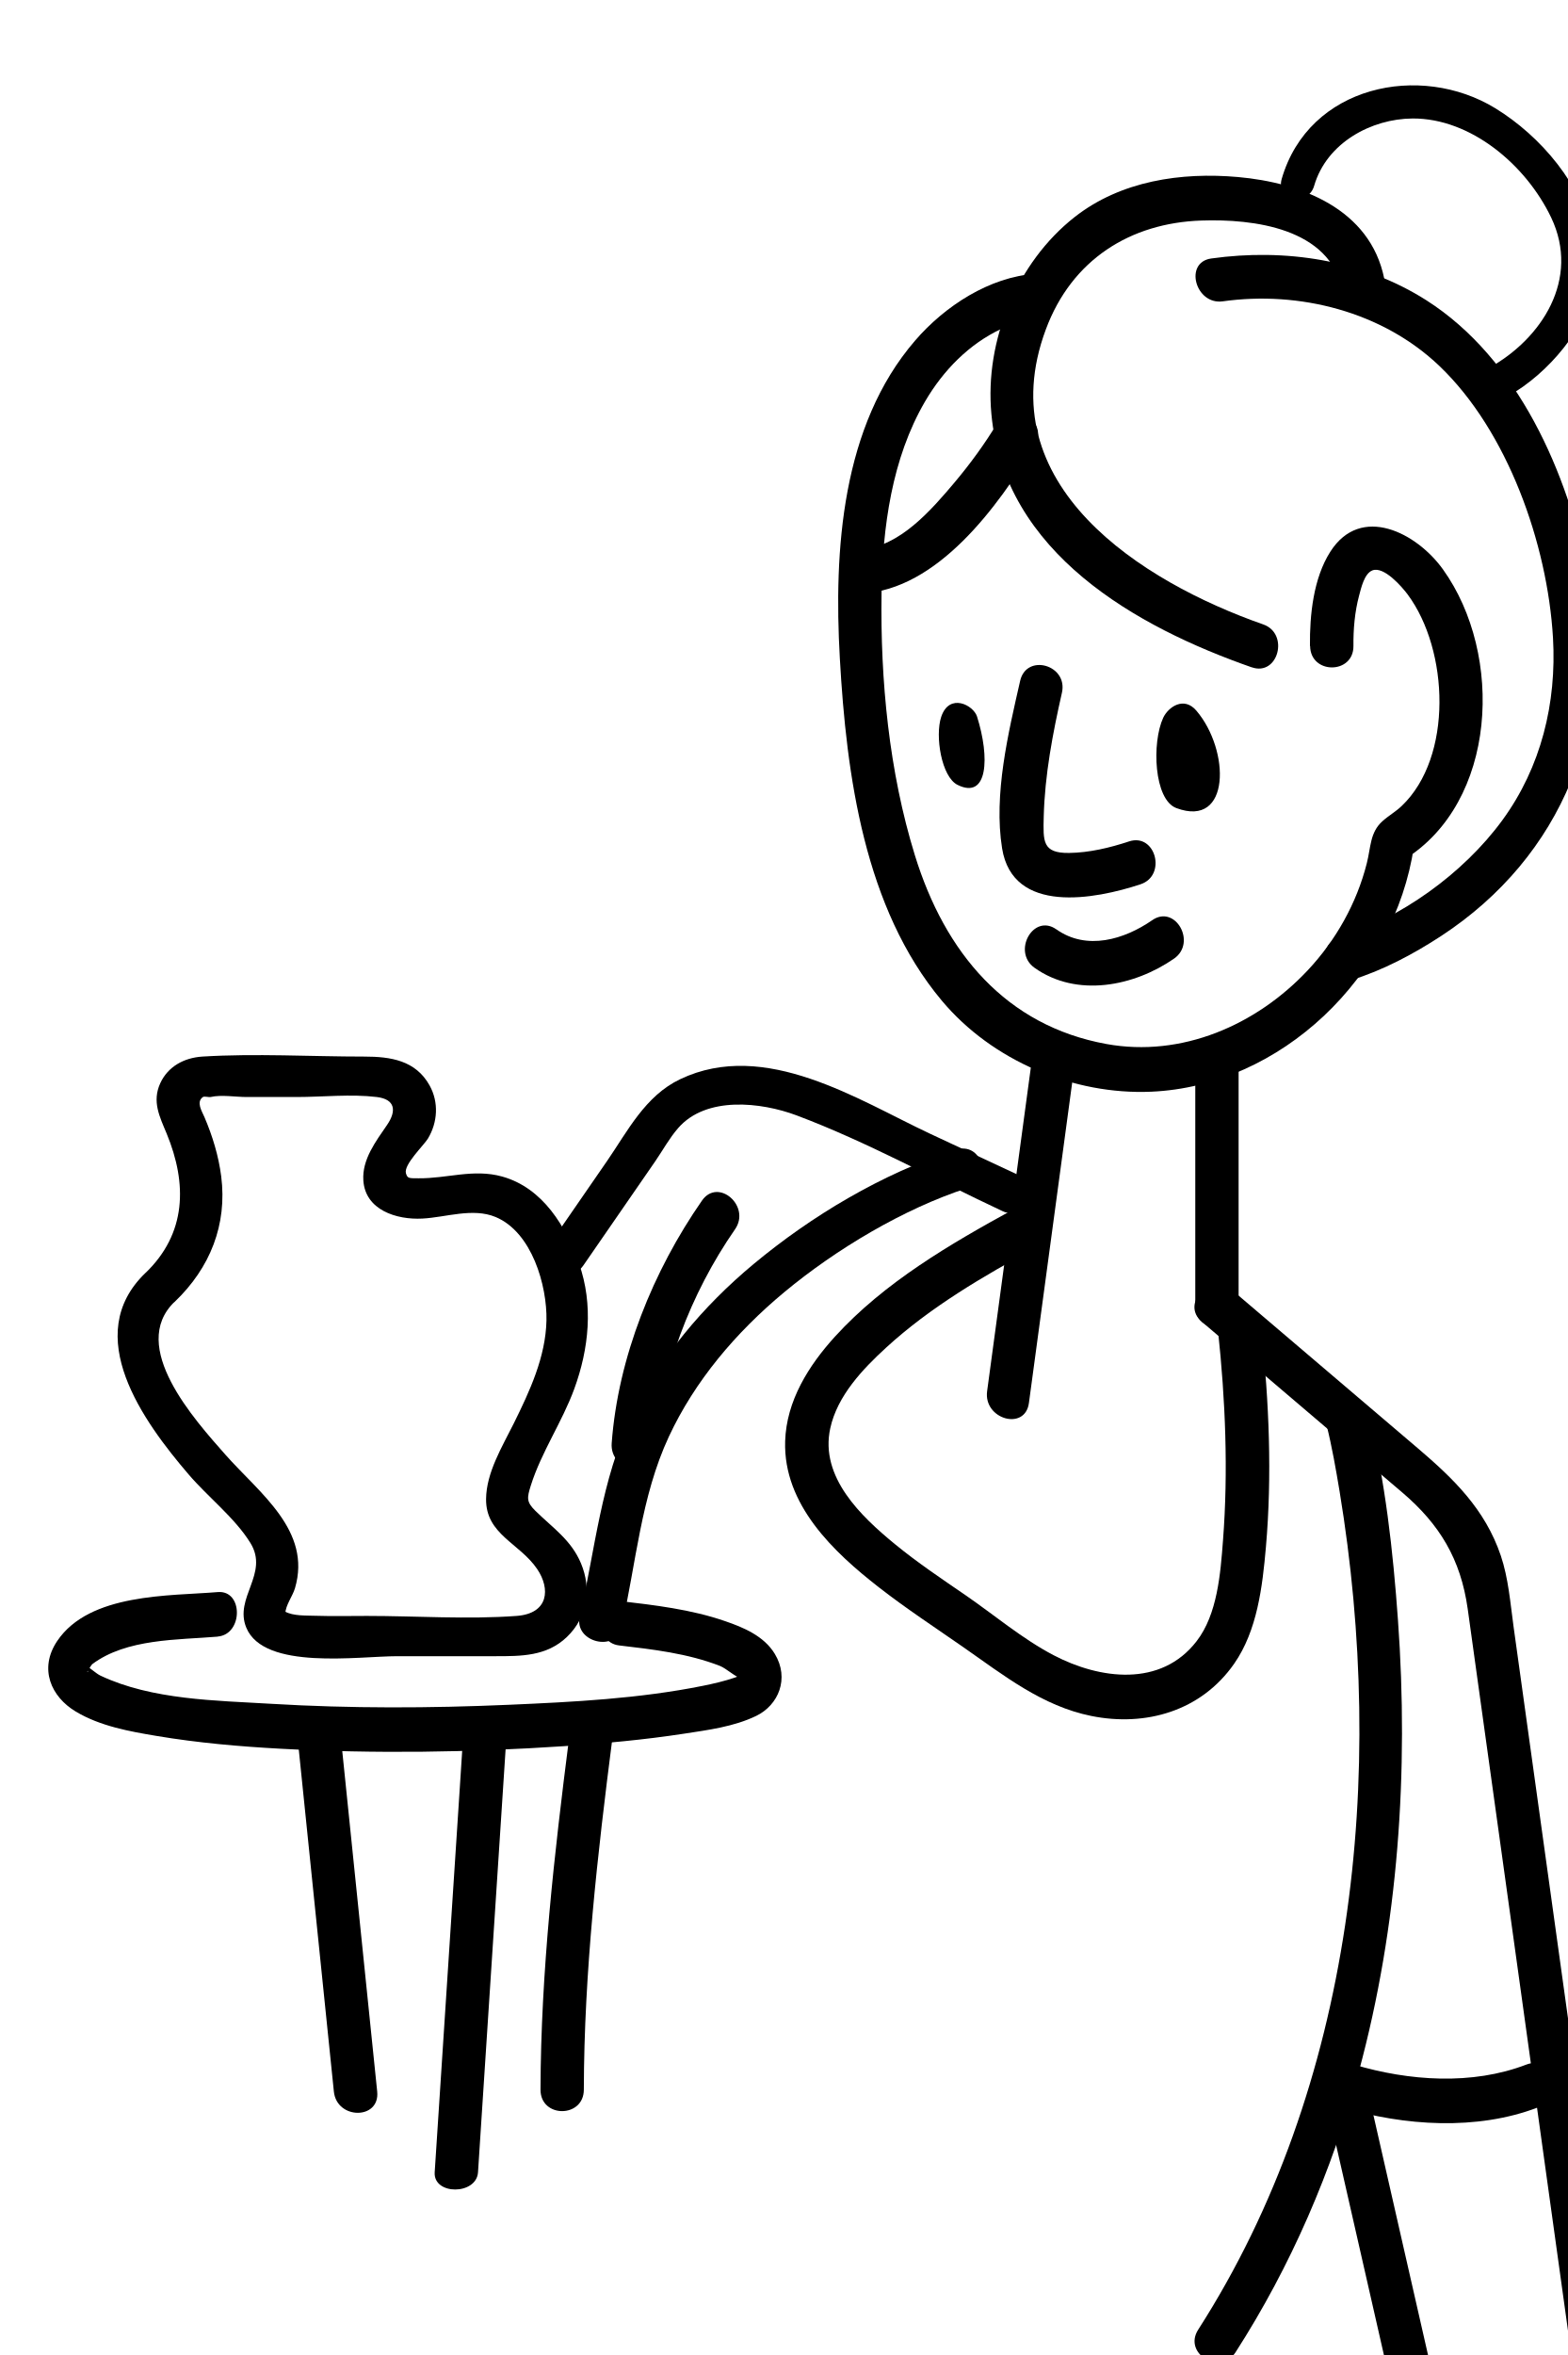
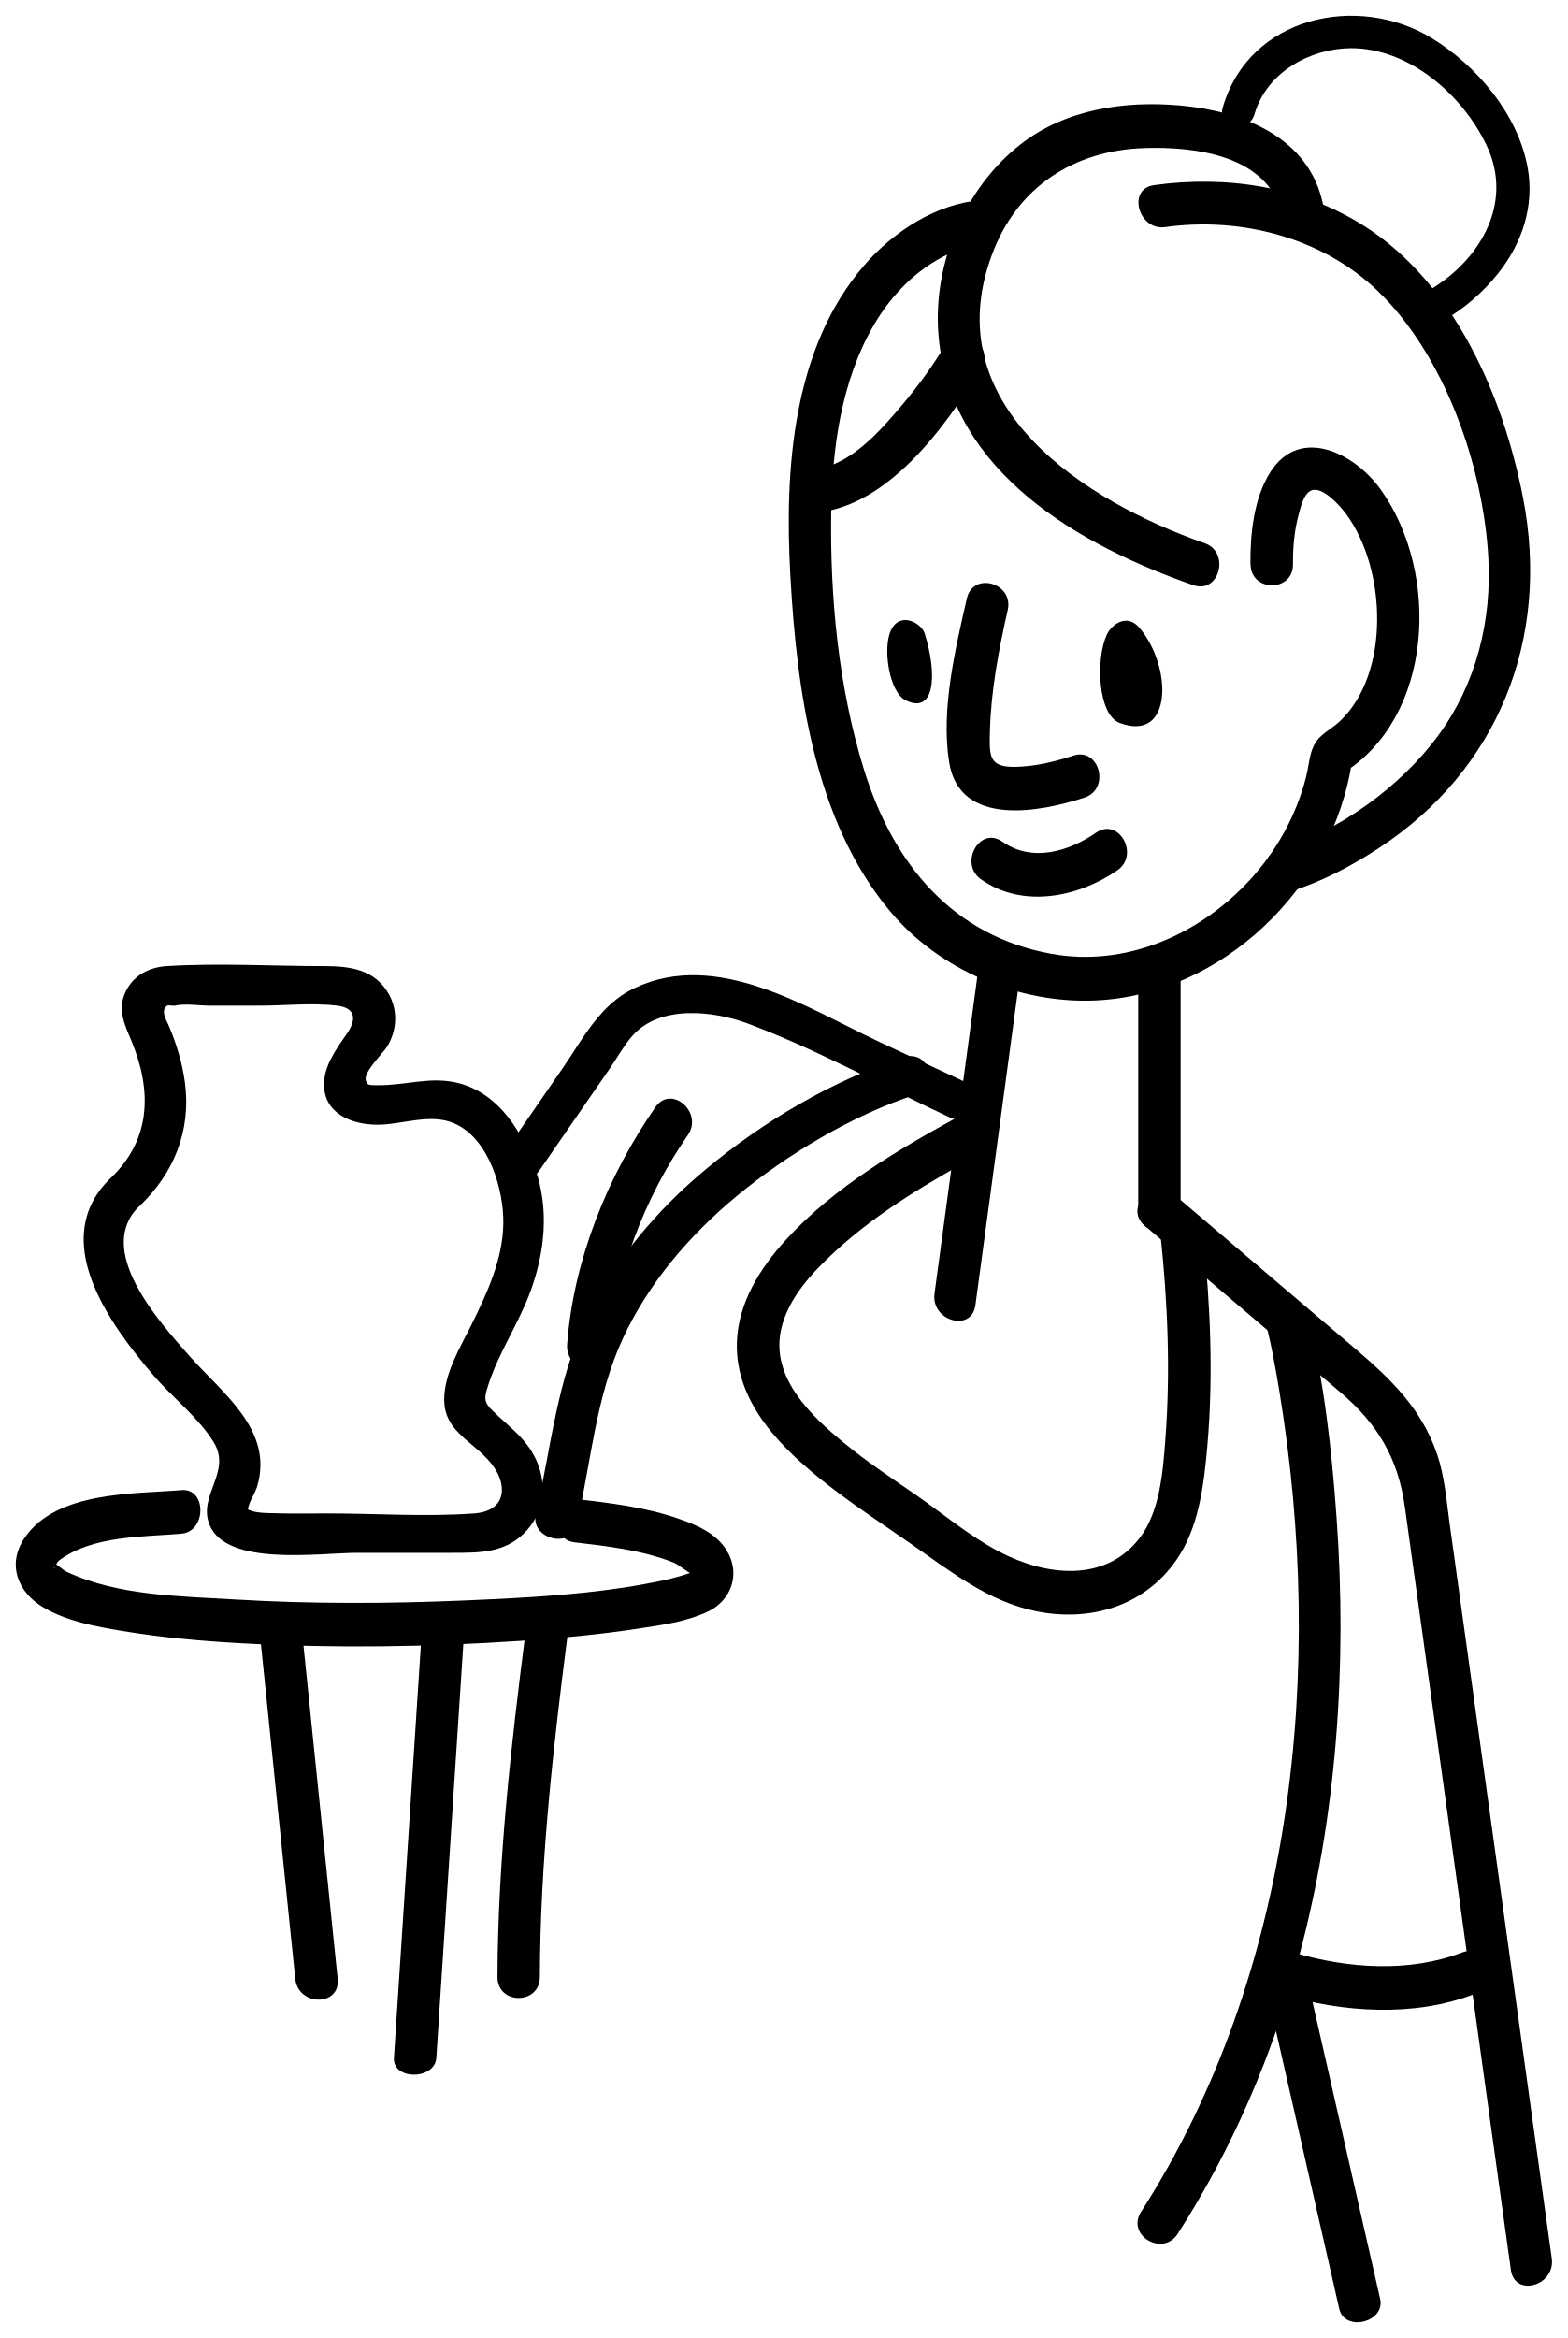
- <svg xmlns="http://www.w3.org/2000/svg" fill="currentColor" aria-hidden="true">
+ <svg xmlns="http://www.w3.org/2000/svg" fill="currentColor" aria-hidden="true" viewBox="3.99 8.596 198.951 296.63">
  <g class="cls-3">
    <path d="M124.5 150.36c-8.45-3.95-16.79-8.59-25.58-11.89-4.38-1.64-11.22-2.44-14.71 1.58-1.08 1.24-1.91 2.76-2.83 4.1-2.98 4.32-5.96 8.63-8.94 12.95-1.83 2.65-6.06.07-4.23-2.57 2.4-3.47 4.79-6.95 7.19-10.42 2.52-3.65 4.71-8.07 9.08-10.14 10.54-5.01 22.12 2.61 30.98 6.76 4.01 1.87 8.02 3.75 12.03 5.62 2.92 1.36-.1 5.36-2.99 4.01m71.22 146.23c-2.62-18.84-5.24-37.68-7.85-56.51-1.55-11.17-3.1-22.34-4.66-33.5-.32-2.28-.63-4.56-.95-6.84-.87-6.2-3.5-10.51-8.12-14.45-8.3-7.07-16.61-14.14-24.91-21.21-2.67-2.27 1.16-6.16 3.8-3.9l23.04 19.62c4.42 3.77 8.34 7.54 10.3 13.33.94 2.78 1.18 5.86 1.58 8.78l9.74 70.07c1.07 7.71 2.15 15.43 3.22 23.14.48 3.48-4.7 4.98-5.19 1.47m-26.08-38c3.16 13.89 6.32 27.78 9.49 41.67.68 2.98-4.51 4.25-5.19 1.26-3.16-13.89-6.32-27.78-9.49-41.67-.68-2.98 4.51-4.25 5.19-1.26" class="cls-2" />
    <path d="M91.27 152.62c-5.51 7.93-9.29 17.8-10.01 27.5-.26 3.54-5.56 2.56-5.3-.96.79-10.68 5.16-21.41 11.21-30.11 2.01-2.89 6.11.69 4.1 3.57m78.66 22.83c2.09 8.35 3.06 17.12 3.67 25.69 1.35 18.74.05 37.9-4.86 56.04-3.34 12.34-8.43 24.14-15.3 34.83-1.9 2.95-6.56.19-4.65-2.79 19.43-30.27 23.37-68.89 17.56-104.07-.46-2.76-.94-5.53-1.62-8.25-.86-3.44 4.33-4.91 5.19-1.47M76.06 215.7c-1.86 14.47-3.53 29.1-3.56 43.72 0 3.55-5.39 3.56-5.38 0 .04-14.61 1.71-29.25 3.56-43.72.45-3.47 5.83-3.52 5.38 0" class="cls-2" />
    <path d="M120.07 147.51c-7.81 2.54-16.22 7.54-22.67 12.9-6.03 5.01-11.12 11.03-14.34 17.94-3.49 7.49-4.07 15.79-5.88 23.7-.72 3.12-5.9 1.8-5.19-1.32 1.92-8.39 2.65-16.96 6.43-24.88 3.46-7.24 8.82-13.65 15.18-18.94 7.19-5.97 15.87-11.18 25.05-14.17 3.27-1.07 4.68 3.72 1.43 4.78" class="cls-2" />
    <path d="M156.64 165.17c.95 8.87 1.34 18 .56 26.9-.43 4.91-1.07 10.35-3.94 14.47-4.11 5.9-11.01 7.85-17.74 6.49-6.1-1.23-10.87-5.04-15.88-8.53-3.52-2.45-7.11-4.8-10.5-7.44-5.6-4.36-11.88-10.26-11.64-18.13.15-5.03 2.94-9.43 6.19-13 6.14-6.74 14.35-11.52 22.2-15.81 3.06-1.67 5.78 3.09 2.72 4.77-6.49 3.54-13.06 7.36-18.57 12.41-2.91 2.67-6.06 5.97-6.94 10.02-1.32 6.07 3.85 10.94 8.01 14.36 2.79 2.29 5.79 4.3 8.75 6.33 3.62 2.49 7.1 5.45 10.98 7.48 5.71 2.99 13.32 4.02 17.76-1.75 2.58-3.34 2.96-8.4 3.27-12.48.67-8.64.3-17.48-.62-26.09-.38-3.53 5-3.5 5.38 0m6.04-84.98c-.04-3.86.43-8.41 2.53-11.7 3.8-5.95 10.74-2.34 13.99 2.2 7.6 10.6 6.73 28.93-4.85 36.04.41-.55.82-1.1 1.24-1.65-2.39 16.19-16.54 29.75-32.62 30.45-9.62.42-19.74-3.81-26.02-11.32-9.6-11.47-11.83-27.94-12.65-42.49-.76-13.42.22-28.85 9.34-39.43 3.7-4.3 9.25-7.91 14.96-8.3 3.46-.24 3.44 5.29 0 5.52-.11 0-.24.01-.35.04 1-.24-.19.04-.53.13-1.14.3-2.41.7-3.35 1.14-4.02 1.88-7.22 5.15-9.48 9.01-4.14 7.09-5.29 15.66-5.41 23.78-.16 10.86.93 22.18 4.14 32.57 3.73 12.09 11.31 21.16 23.79 23.43 9.3 1.69 18.59-2.31 25.02-9.18 3.47-3.71 6.05-8.28 7.31-13.26.51-2 .38-3.82 1.94-5.22.75-.68 1.65-1.18 2.39-1.89 6.39-6.08 5.87-19.34.75-26.25-.72-.97-2.95-3.54-4.38-3-1.02.39-1.41 2.22-1.66 3.14-.54 2.02-.72 4.16-.7 6.24.03 3.55-5.35 3.56-5.38 0" class="cls-2" />
    <path d="M122.58 172.71c1.92-14.24 3.85-28.47 5.77-42.71.47-3.5 5.66-2.01 5.19 1.47-1.92 14.24-3.85 28.47-5.77 42.71-.47 3.5-5.66 2.01-5.19-1.47m25.85-10.59V131.6c0-3.55 5.38-3.56 5.38 0v30.52c0 3.55-5.38 3.56-5.38 0m7.02-79.27c-14.34-5.01-30.75-14.21-32.34-31.46-.85-9.16 3.21-18.83 10.32-24.43 5.75-4.52 13.26-5.61 20.32-4.98 7.73.69 16.41 3.92 18.15 12.64.69 3.47-4.49 4.95-5.19 1.47-1.56-7.81-11.11-8.93-17.54-8.71-8.78.3-16.07 4.82-19.3 13.52-7.19 19.33 11.94 31.35 27 36.62 3.26 1.14 1.86 6.47-1.43 5.32" class="cls-2" />
    <path d="M166.35 116.36c7.42-2.28 15.33-7.84 20.23-14.56 4.78-6.55 6.74-14.51 6.27-22.62-.69-11.69-5.65-25.67-14.1-33.74-7.09-6.77-17.42-9.36-26.91-8.03-3.39.47-4.85-4.84-1.43-5.32 9.14-1.28 18.79.14 26.72 5.19 11.36 7.24 17.59 21.41 20.13 34.46 3.51 17.99-3.25 34.61-18.3 44.46-3.44 2.25-7.26 4.28-11.18 5.48-3.32 1.02-4.74-4.3-1.43-5.32" class="cls-2" />
    <path d="M184.88 45.69c6.57-3.62 11.39-11.05 7.74-18.69-3.12-6.53-9.98-12.33-17.21-12.29-5.1.03-10.67 3.01-12.22 8.36-.75 2.61-4.79 1.79-4.03-.85 3.37-11.64 17.22-14.48 26.53-8.78 5.62 3.45 10.89 9.55 12.15 16.38.9 4.89-.7 9.63-3.69 13.4-1.88 2.37-4.33 4.55-6.95 6-2.32 1.27-4.65-2.25-2.32-3.53M131.87 86c-1.14 5.02-2.13 10.22-2.26 15.38-.07 3.05-.19 4.55 3.14 4.51 2.51-.03 5.06-.64 7.45-1.43 3.3-1.09 4.72 4.23 1.43 5.32-5.65 1.87-15.86 3.8-17.19-4.46-1.07-6.68.76-14.29 2.24-20.79.78-3.46 5.97-1.99 5.19 1.47m-.68 29.38c3.75 2.66 8.42 1.26 11.89-1.14 2.87-2 5.57 2.79 2.71 4.77-4.95 3.43-12.06 4.88-17.32 1.14-2.83-2.01-.14-6.8 2.71-4.77M128.5 55.3c-4.58 7.6-12.07 17.91-21.55 18.39-3.46.18-3.45-5.35 0-5.52 4.74-.24 8.76-4.92 11.64-8.34 1.92-2.29 3.71-4.74 5.26-7.31 1.82-3.01 6.47-.25 4.65 2.79m20.07 32.92c-1.55-1.83-3.49-.46-4.12.87-1.44 3.1-1.16 10.18 1.63 11.22 6.78 2.53 6.67-7.19 2.49-12.09m-27.24.73c-.44-1.41-3.43-3-4.45.03-.79 2.37.03 7.46 2.03 8.45 3.77 1.87 4.03-3.38 2.42-8.48m46.8 167.35c6.83 2.04 14.68 2.59 21.41 0 3.25-1.25 4.65 4.09 1.43 5.32-7.56 2.9-16.6 2.3-24.27 0-3.32-.99-1.91-6.32 1.43-5.32m-146.45-94.7c-5.77 5.55 2.5 14.66 6.3 18.97 4.23 4.79 10.76 9.43 8.65 16.59-.29.99-1.18 2.12-1.2 3.15-.01.46-.38-.45-.03-.25 1.01.56 2.58.48 3.7.52 2.15.07 4.31.02 6.46.02 6.14 0 12.48.45 18.6 0 4-.3 4.19-3.38 2.56-5.8-2.19-3.25-6.4-4.3-6.36-8.71.03-3.29 2-6.49 3.43-9.37 1.99-4.02 3.97-8.26 4.07-12.8.09-4.3-1.79-10.97-6.33-12.85-2.84-1.17-6.16.05-9.08.2-3.23.17-7.1-1.07-7.33-4.74-.17-2.6 1.55-4.84 2.95-6.89 1.19-1.74 1.02-3.18-1.28-3.46-3.21-.39-6.74 0-9.96 0h-6.2c-1.35 0-3.16-.31-4.47 0-.2.05-.79-.12-.96 0-.88.62-.12 1.77.19 2.5 1.01 2.37 1.75 4.8 2.08 7.35.76 5.98-1.36 11.35-5.77 15.57-2.37 2.27-6.04-1.27-3.66-3.55 5.15-4.93 5.22-11.11 2.66-17.32-.88-2.12-1.84-3.98-.8-6.26.95-2.07 2.94-3.16 5.22-3.31 6.65-.41 13.46 0 20.12 0 3.27 0 6.38.47 8.11 3.59 1.16 2.09 1 4.58-.21 6.59-.5.83-3.04 3.24-2.73 4.31.19.66.39.61 1.55.62 3.55.04 6.82-1.21 10.39-.22 5.09 1.41 7.96 6.27 9.56 10.82 1.79 5.09 1.23 10.55-.6 15.55-1.5 4.1-4.08 7.83-5.39 11.98-.49 1.56-.56 2.04.56 3.15 2.19 2.15 4.45 3.62 5.67 6.53 1.32 3.16.83 6.66-1.76 9.14-2.51 2.4-5.67 2.38-8.91 2.38H49.32c-4.81 0-16.52 1.78-18.73-3.53-1.56-3.74 2.86-6.7.51-10.52-1.92-3.12-5.29-5.72-7.68-8.52-5.64-6.58-13.39-17.27-5.37-25 2.37-2.28 6.03 1.27 3.66 3.55" class="cls-2" />
    <path d="M27.05 203.18c-4.95.42-11.34.22-15.61 3.43-.06.04-.67.99-.6.98.21-.04-.06-.49 0-.62-.07.14.14-.07-.09-.12.27.06 1.18.92 1.72 1.17 6.4 3.03 14.39 3.09 21.21 3.5 9.84.59 19.72.55 29.56.12 8-.35 16.13-.76 24.03-2.35 1.34-.27 2.67-.58 3.97-1.02.55-.19.84-.32.82-.32.75-.17.53.04.09.18-.04.01-.09.26-.03.27-.76-.16-1.89-1.25-2.71-1.58-4-1.56-8.37-2.06-12.55-2.55-3.14-.37-3.17-5.89 0-5.52 4.42.52 8.96 1.04 13.22 2.52 2.21.76 4.79 1.82 6.14 4.06 1.84 3.05.45 6.35-2.31 7.69-2.79 1.35-5.99 1.75-8.97 2.21-4.95.76-9.93 1.21-14.91 1.55-11.69.78-23.44.95-35.14.32-5.16-.28-10.33-.73-15.44-1.59-3.35-.56-7-1.21-10.03-3.02-3.06-1.83-4.64-5.3-2.32-8.76 4.02-5.98 13.98-5.58 19.94-6.08 3.18-.27 3.16 5.25 0 5.52" class="cls-2" />
    <path d="M42.33 215.72c1.5 14.65 3 29.29 4.51 43.94.36 3.53-5.02 3.5-5.38 0-1.5-14.65-3.01-29.29-4.51-43.94-.36-3.53 5.02-3.5 5.38 0m20.6-.76-3.12 47.77-.45 6.95c-.19 2.84-5.56 2.86-5.38 0l3.12-47.77.45-6.95c.19-2.84 5.57-2.86 5.38 0" class="cls-2" />
  </g>
</svg>
